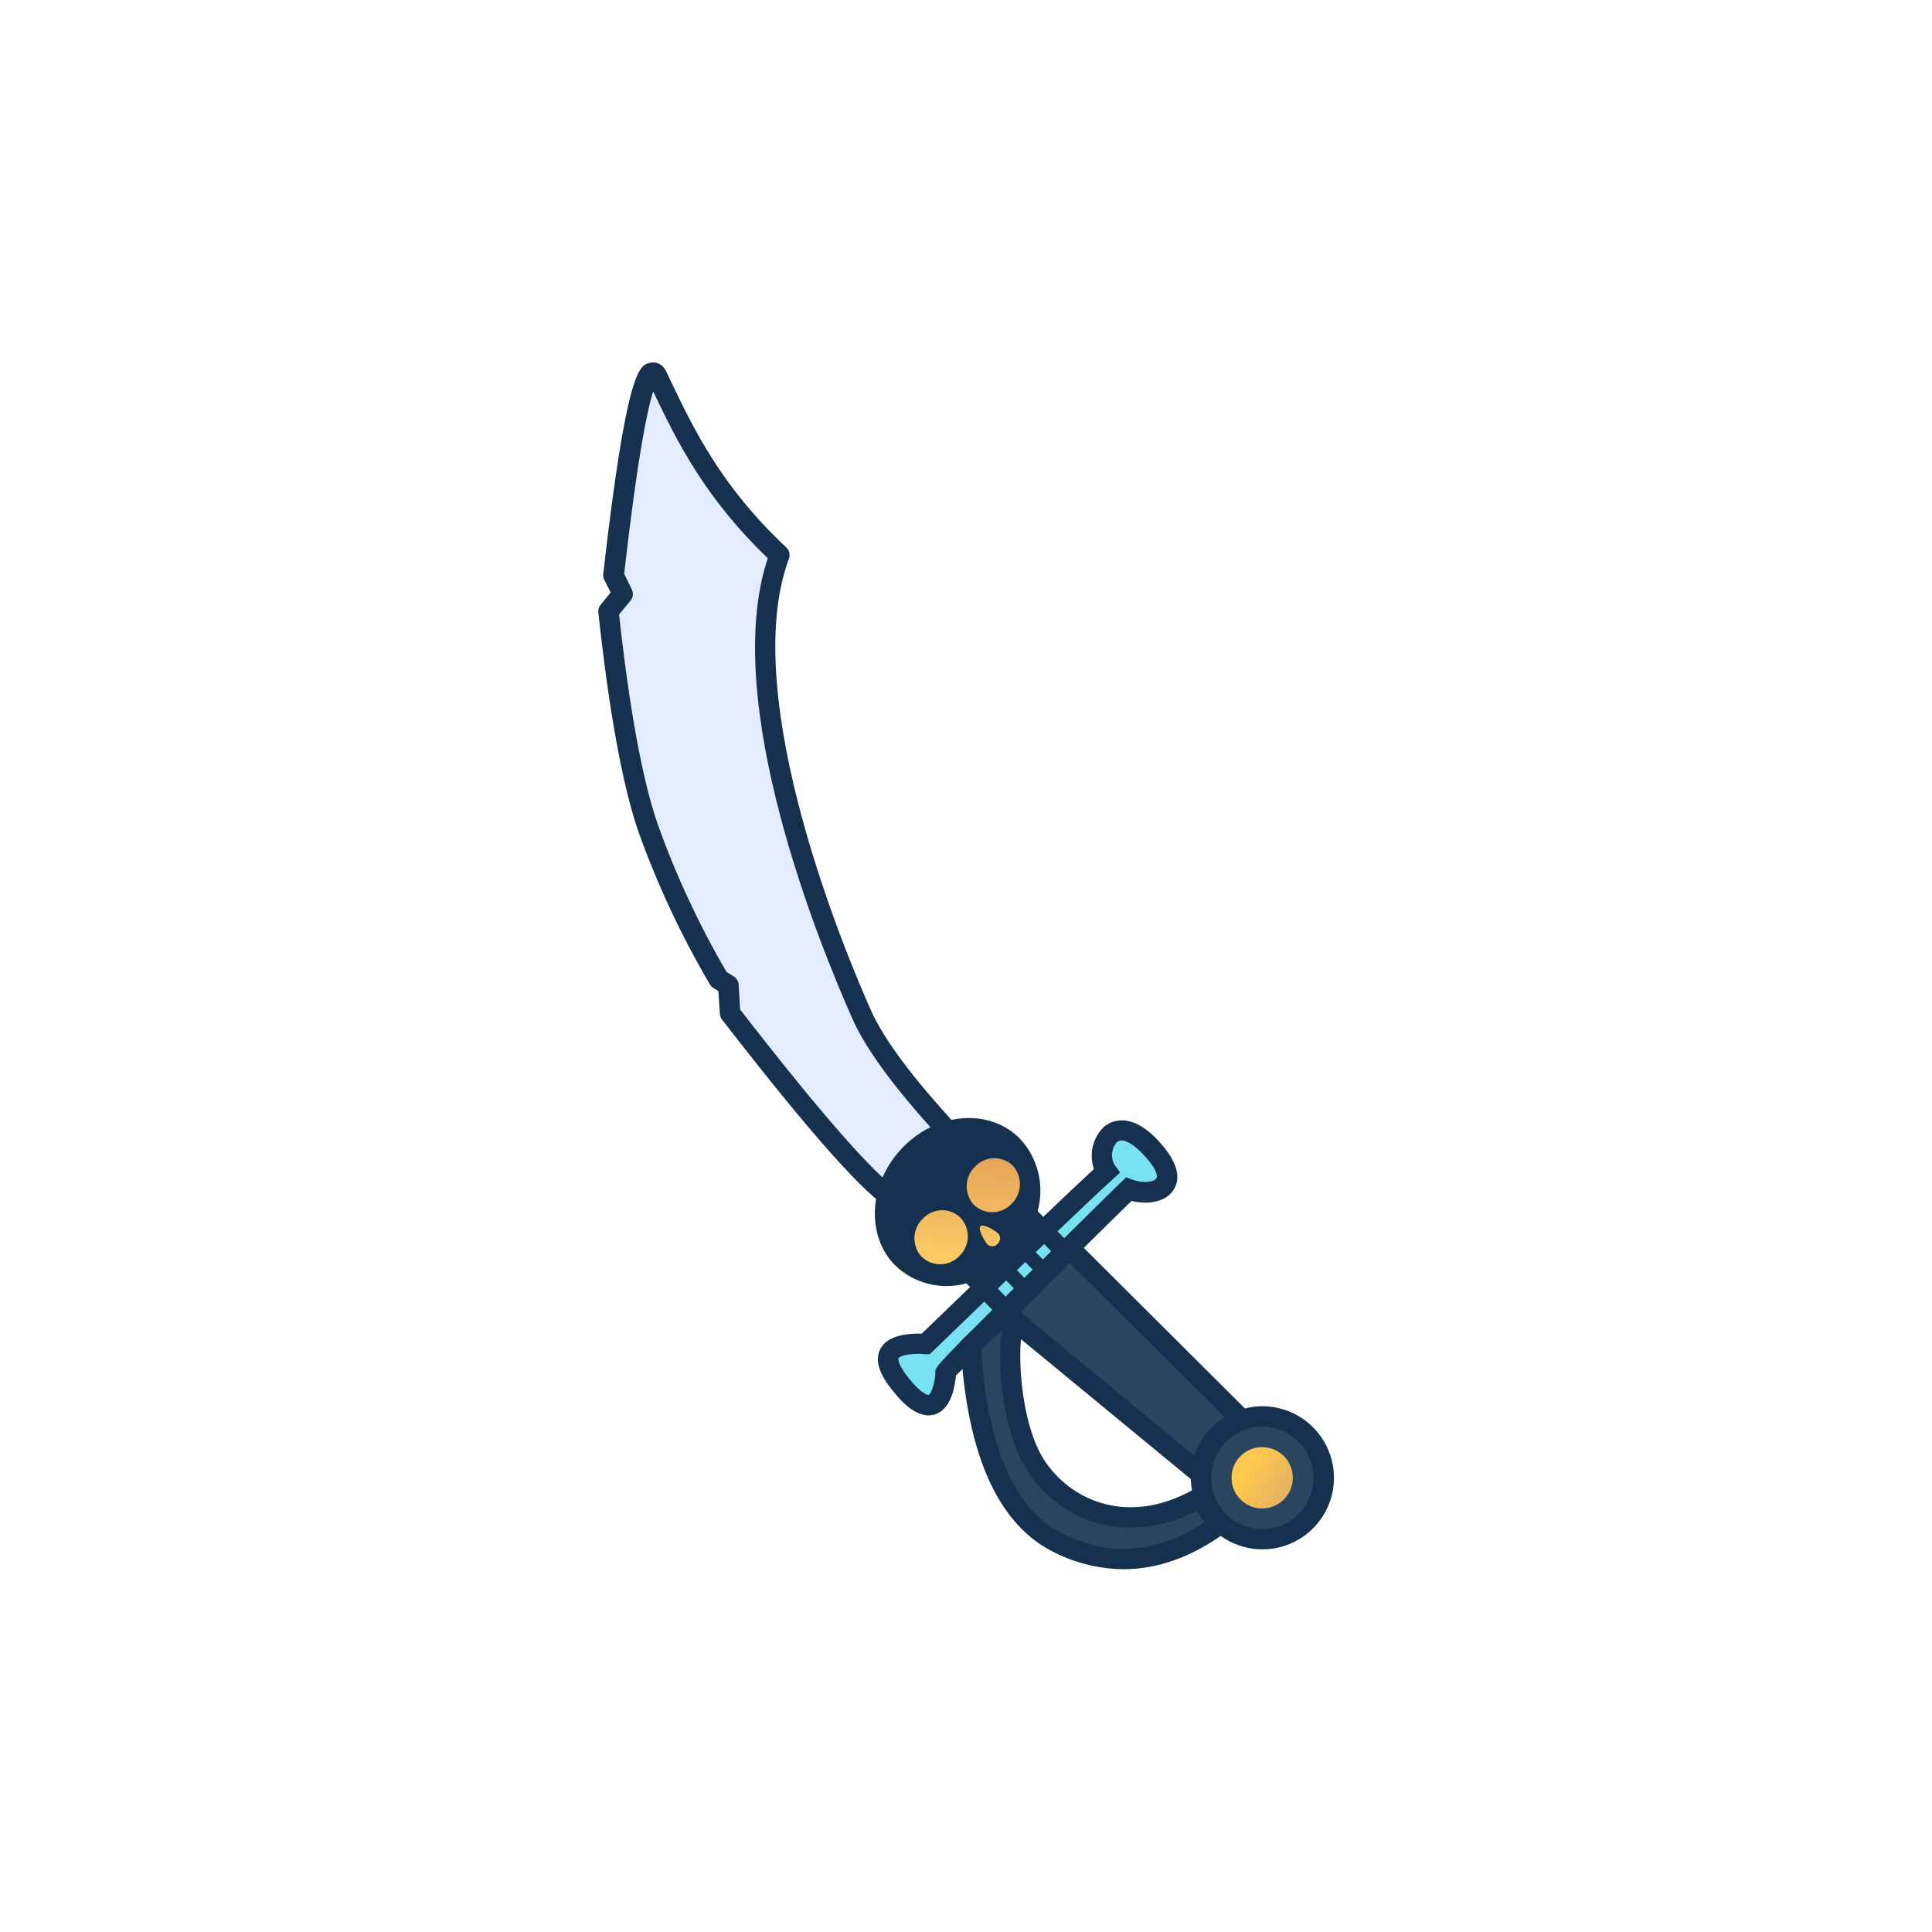
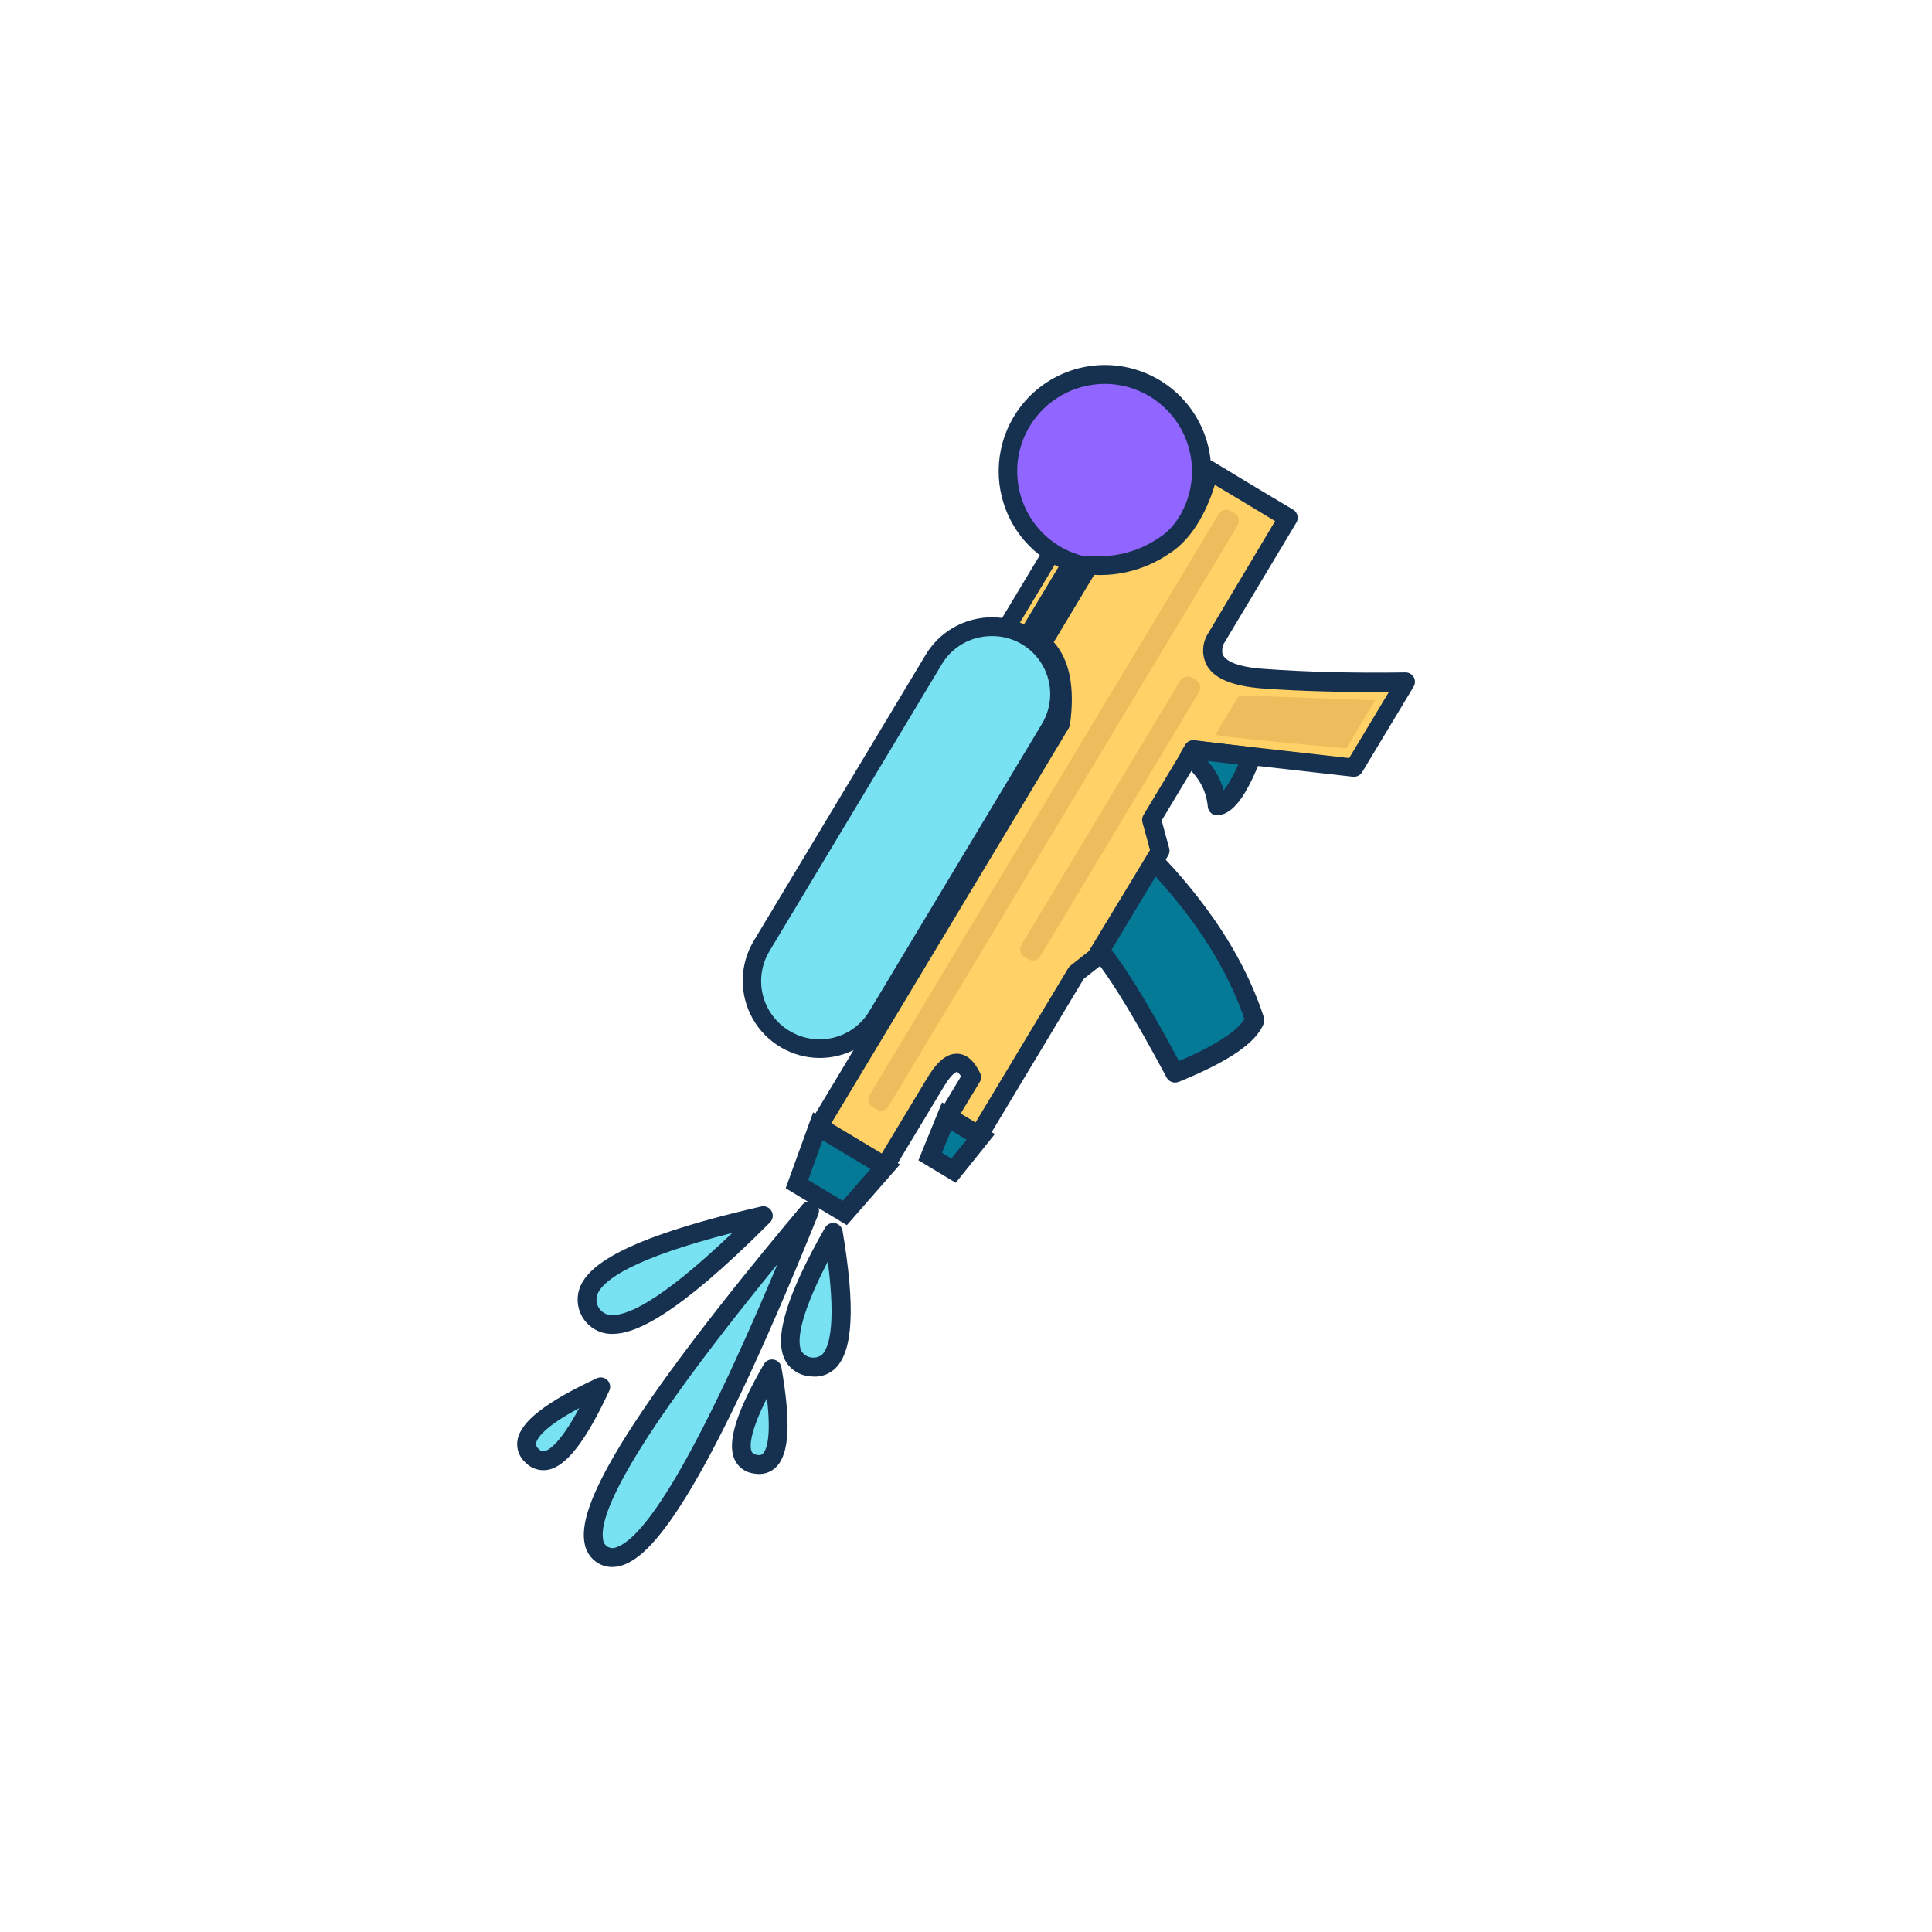
<svg xmlns="http://www.w3.org/2000/svg" id="Layer_1" data-name="Layer 1" viewBox="0 0 300 300">
-   <defs>
-     <linearGradient id="linear-gradient" x1="-216.89" y1="74.2" x2="-216.89" y2="75.39" gradientTransform="matrix(3.24, -5.19, -5.19, -3.24, 1287.62, -653.64)" gradientUnits="userSpaceOnUse">
-       <stop offset="0" stop-color="#e7b360" />
-       <stop offset="1" stop-color="#ffc94d" />
-     </linearGradient>
-     <linearGradient id="linear-gradient-2" x1="-204.51" y1="124.1" x2="-206.23" y2="122.54" gradientTransform="matrix(12.26, -12.26, -12.97, -12.97, 4269.11, -740.76)" gradientUnits="userSpaceOnUse">
-       <stop offset="0" stop-color="#c86e4c" />
-       <stop offset="1" stop-color="#ffd166" />
-     </linearGradient>
-   </defs>
-   <g id="item__2-2">
-     <polygon points="156.1 203.86 185.68 228.26 192.7 220.33 166.14 193.85 156.1 203.86" style="fill:#2a455f;fill-rule:evenodd" />
-     <path d="M185.85,230.45,153.74,204l12.4-12.37,28.75,28.65Zm-27.39-26.7,27,22.31,5-5.67-24.38-24.3Z" style="fill:#163150" />
-     <circle cx="195.99" cy="229.47" r="9.52" style="fill:#2a455f" />
-     <path d="M196,240.58a11,11,0,0,1-5.86-1.69,11.11,11.11,0,0,1-3.54-15.3h0a11.11,11.11,0,1,1,11.92,16.71A11.38,11.38,0,0,1,196,240.58Zm-6.71-15.31a7.94,7.94,0,1,0,5-3.53,7.94,7.94,0,0,0-5,3.53Z" style="fill:#163150" />
-     <circle cx="195.99" cy="229.47" r="4.76" style="fill:url(#linear-gradient)" />
-     <path d="M139.23,186.54c2.65-4.24,8.64-9.49,9.71-8.81s-11.11-11.18-15.07-20-21.08-49.23-12.81-71.44c-11-10.32-15.15-19.79-19.06-27.93q-2.73-3.91-6.71,31.05l1.4,2.89-2.21,2.68q2.47,22.89,6.1,33.56a138.13,138.13,0,0,0,11,23.57l1.48.92.28,4.35Q133.61,183.47,139.23,186.54Z" style="fill:#e3edff;fill-rule:evenodd" />
-     <path d="M139.23,188.13a1.6,1.6,0,0,1-.76-.2c-4-2.16-12.6-11.85-26.36-29.62a1.67,1.67,0,0,1-.33-.87l-.23-3.54-.79-.49a1.58,1.58,0,0,1-.53-.56A139.52,139.52,0,0,1,99.08,129c-2.44-7.19-4.52-18.6-6.17-33.9a1.58,1.58,0,0,1,.35-1.18L94.82,92l-1-2a1.63,1.63,0,0,1-.15-.87c3.64-31.88,5.63-32.39,7.23-32.79a2.16,2.16,0,0,1,2.36,1,1.27,1.27,0,0,1,.13.22l.66,1.39c3.71,7.75,7.91,16.54,18.06,26.07a1.6,1.6,0,0,1,.4,1.71c-8.06,21.65,9.22,62.31,12.77,70.24,2.86,6.41,10.28,14.54,13.44,18,1.79,2,2.39,2.62,1.47,3.73a1.67,1.67,0,0,1-1.55.52c-1.38.56-5.87,4.51-8.11,8.09A1.58,1.58,0,0,1,139.23,188.13Zm-24.31-31.38c14.2,18.32,20.83,25.25,23.9,27.61,1.68-2.2,4.79-5.69,7.46-7.33-3.34-3.66-10.83-11.92-13.86-18.7-5-11.25-20.65-49.27-13.2-71.65-9.86-9.49-14.11-18.18-17.79-25.89-.89,2.72-2.4,9.83-4.51,28.3l1.2,2.47a1.58,1.58,0,0,1-.21,1.7l-1.78,2.16c1.62,14.74,3.62,25.69,6,32.56a135.83,135.83,0,0,0,10.69,22.94l1.14.71a1.6,1.6,0,0,1,.74,1.25Z" style="fill:#163150" />
-     <path d="M146.86,213c.06,0-.34,9.79-6.53,2.57q-6.2-7.23,3.43-6.89,24.62-23.74,28.07-26.8c-2.16-2.91.67-10.1,6.67-3.88s.78,8.17-3.22,6.69C170.33,189.4,146.8,212.92,146.86,213Z" style="fill:#78e1f2;fill-rule:evenodd" />
-     <path d="M144.19,219.78c-2.31,0-4.34-2.37-5.06-3.22-1.62-1.88-3.62-4.65-2.48-7,1.06-2.18,4.06-2.51,6.48-2.48,14.43-13.92,23.41-22.5,26.74-25.56a6.25,6.25,0,0,1,1.56-6.56c.82-.69,3.83-2.6,8.21,1.93,3.82,4,3.51,6.47,2.58,7.89-1.26,1.94-4.06,2.3-6.51,1.7C170,192,151.38,210.59,148.44,213.6c0,.25-.06.51-.1.78-.4,2.94-1.52,4.76-3.23,5.27A3.3,3.3,0,0,1,144.19,219.78Zm-1.27-9.57c-3,0-3.4.68-3.41.69s-.31.87,2,3.59c1.66,1.94,2.55,2.15,2.68,2.11.49-.18,1.05-2.26,1.06-3.51-.08-.8.1-1,12.81-13.67,3-3,12.91-12.86,16.09-15.92l.72-.69.93.35c1.76.65,3.41.34,3.74-.15s-.11-1.79-2.21-3.95c-.62-.65-2.75-2.67-3.88-1.72a3.06,3.06,0,0,0-.37,3.56l.86,1.17-1.09,1c-2.28,2-11.71,11-28,26.75l-.49.47-.67,0Z" style="fill:#163150" />
-     <path d="M157.66,205.16c-1.57,2.51-1.11,16.37,3.47,22.9s14.15,10.84,25.24,4.48a14.69,14.69,0,0,0,3.11,4.08q-12.36,9-24.84,3.15t-13.91-30.85l5.37-5.06A13.45,13.45,0,0,1,157.66,205.16Z" style="fill:#2a455f;fill-rule:evenodd" />
-     <path d="M174.46,243.67A24.39,24.39,0,0,1,164,241.2c-8.85-4.16-13.84-15-14.82-32.19l0-.74,6.79-6.4,1,.65a12.3,12.3,0,0,1,1.79,1.47l1,.89L159,206c-1.13,1.82-.9,15,3.43,21.15s13.13,9.76,23.15,4l1.48-.85.74,1.54a13.19,13.19,0,0,0,2.79,3.63l1.34,1.31-1.52,1.11C185.15,241.74,179.81,243.67,174.46,243.67Zm-22.1-34.11c1,15.52,5.36,25.2,13,28.77,7.33,3.45,14.45,2.81,21.74-2a15.71,15.71,0,0,1-1.3-1.7c-11.18,5.64-21,1.33-25.93-5.7-4.13-5.88-5.21-17.18-4.24-22.44Z" style="fill:#163150" />
-     <path id="Fill-9-Copy" d="M150.31,199.09l4.71,5.09,1.84-1.79-2.4-2.48,1.64-1.84,2.4,2.49,1.15-1-2.4-2.48,1.63-1.84,2.4,2.48,1.16-1L160,194.26l1.64-1.83,2.4,2.48,1.62-1.46-4.92-5a11.68,11.68,0,0,0-2.73-11c-4.57-4.66-12.52-4.13-17.75,1.17s-5.77,13.38-1.2,18C141.9,199.48,146.36,200.05,150.31,199.09Z" style="fill-rule:evenodd;fill:url(#linear-gradient-2)" />
-     <path d="M143.12,195.17a4.25,4.25,0,0,1,.17-5.94,4.1,4.1,0,0,1,5.85-.16A4.24,4.24,0,0,1,149,195a4.1,4.1,0,0,1-5.85.17m10.21-1.91c-.38-.4-1.58-2.38-1.12-2.85s2.41.76,2.8,1.16a1.13,1.13,0,0,1-.13,1.56,1.09,1.09,0,0,1-1.55.13m-2.13-6.17a4.25,4.25,0,0,1,.18-5.94,4.08,4.08,0,0,1,5.84-.16,4.24,4.24,0,0,1-.17,5.93,4.1,4.1,0,0,1-5.85.17M139,196.46a11.44,11.44,0,0,0,11.06,2.82l5,5.09,2-2.08-2.44-2.53,1.28-1.29,2.44,2.52L160,199.4l-2.44-2.52,1.28-1.3,2.44,2.52,1.57-1.59L160.4,194l1.28-1.3,2.44,2.52,2-2.07-5-5.09a11.84,11.84,0,0,0-2.74-11.24c-4.65-4.73-12.76-4.17-18.11,1.26s-5.93,13.66-1.29,18.39" style="fill:#163150;fill-rule:evenodd" />
+   <g id="item__2-1">
+     <path d="M137.4,167.07,180,96.18a1.2,1.2,0,0,1,1.64-.4h0a1.2,1.2,0,0,1,.4,1.64L139.45,168.3a1.19,1.19,0,0,1-1.64.41h0A1.19,1.19,0,0,1,137.4,167.07Z" style="fill:#d8d8d8;fill-rule:evenodd" />
+     <path d="M138.42,169.4a1.69,1.69,0,0,1-.87-.25,1.66,1.66,0,0,1-.78-1.05,1.71,1.71,0,0,1,.19-1.29l42.6-70.89a1.7,1.7,0,0,1,2.34-.58,1.69,1.69,0,0,1,.58,2.34l-42.59,70.89a1.7,1.7,0,0,1-1,.78A2,2,0,0,1,138.42,169.4Zm-.58-2.06a.7.7,0,0,0,.23.93.68.68,0,0,0,.52.08A.67.67,0,0,0,139,168L181.6,97.15a.65.65,0,0,0,.08-.51.63.63,0,0,0-.31-.42.67.67,0,0,0-.93.23Z" style="fill:#979797" />
+     <rect x="149.13" y="91.09" width="23.92" height="3.42" transform="translate(-1.42 183.09) rotate(-59)" style="fill:#ffd166" />
+     <path d="M156.87,105.81l-5.28-3.17,13.73-22.85L170.6,83Zm-1.52-4.1.58.35L166.85,83.9l-.59-.35Z" style="fill:#163150" />
+     <circle cx="171.57" cy="73.18" r="15.04" style="fill:#9165ff" />
+     <path d="M171.55,89.68a16.5,16.5,0,0,1-14.12-25h0a16.5,16.5,0,1,1,14.12,25Zm0-30.07a13.64,13.64,0,0,0-11.66,6.58h0a13.57,13.57,0,1,0,11.66-6.58Z" style="fill:#163150" />
+     <path d="M174.1,128.69c3.09,2.86,15.73,14.24,20.75,29.69q-1.51,3.81-12.4,8.25-10.14-19-14.13-21.37t1.6-15.69Q171,125.84,174.1,128.69Z" style="fill:#057a97;fill-rule:evenodd" />
+     <path d="M182.45,168.1a1.48,1.48,0,0,1-1.29-.77c-8.23-15.4-11.94-19.82-13.6-20.81-3.46-2.08-3.14-7.65,1-17.52a3.85,3.85,0,0,1,2.47-2.91c1.85-.51,3.51,1,4.06,1.53l.24.22c10.54,9.72,17.58,19.85,20.91,30.09a1.5,1.5,0,0,1,0,1c-1.19,3-5.39,5.87-13.2,9.06A1.55,1.55,0,0,1,182.45,168.1Zm-10.64-39.18a2.94,2.94,0,0,0-.48,1.06c-4.79,11.41-2.94,13.62-2.26,14,1.82,1.1,5.24,4.45,14,20.77,7.06-3,9.4-5.23,10.16-6.5-3.24-9.57-9.94-19.08-19.92-28.28l-.24-.22C172.27,129,171.86,128.93,171.81,128.92Z" style="fill:#163150" />
+     <path d="M118.27,146.92,145,102.4a10.51,10.51,0,0,1,14.41-3.6h0A10.52,10.52,0,0,1,163,113.21l-26.76,44.52a10.49,10.49,0,0,1-14.4,3.59h0A10.49,10.49,0,0,1,118.27,146.92Z" style="fill:#78e1f2;fill-rule:evenodd" />
+     <path d="M127.25,164.28A12,12,0,0,1,117,146.17l26.76-44.53a12,12,0,0,1,16.41-4.09A12,12,0,0,1,164.27,114l-26.75,44.53A12,12,0,0,1,127.25,164.28ZM154,98.77a9.28,9.28,0,0,0-2.21.27,8.93,8.93,0,0,0-5.55,4.11l-26.75,44.53a9,9,0,0,0,3.09,12.39A9,9,0,0,0,135,157l26.75-44.53A9,9,0,0,0,154,98.77Z" style="fill:#163150" />
+     <path d="M127,175.07l37.7-62.75q1.22-8.86-2.92-12.37l7.32-12.19a17.6,17.6,0,0,0,11.55-3C185,82.15,187,76.16,187.76,73q5.15,3.14,12.28,7.38l-11.4,19q-2,5.3,7.59,6t22,.54l-8,13.28-24.92-2.81-6.52,10.85,1.34,4.9-9.93,16.52-3.05,2.41-15.32,25.5-4.82-2.9,3.89-6.47q-2.28-4.71-5.58.78l-8,13.28Z" style="fill:#ffd166;fill-rule:evenodd" />
+     <path d="M137.36,182.74a1.44,1.44,0,0,1-.75-.21l-10.34-6.21a1.46,1.46,0,0,1-.5-2l37.55-62.49c.66-5.19-.16-8.81-2.46-10.75a1.48,1.48,0,0,1-.3-1.88L167.88,87a1.43,1.43,0,0,1,1.35-.71,16.23,16.23,0,0,0,10.68-2.75c4.24-2.6,6-9,6.42-10.86a1.47,1.47,0,0,1,2.19-.92q5.14,3.14,12.27,7.37a1.45,1.45,0,0,1,.67.9,1.47,1.47,0,0,1-.16,1.12L190,100c-.43,1.19-.11,1.7,0,1.87.39.62,1.74,1.7,6.38,2,6.36.47,13.7.66,21.87.54h0a1.46,1.46,0,0,1,1.26,2.21l-8,13.29a1.49,1.49,0,0,1-1.42.7l-24-2.71-5.71,9.51,1.17,4.3a1.43,1.43,0,0,1-.16,1.14l-9.92,16.52a1.44,1.44,0,0,1-.35.39l-2.84,2.24-15.18,25.27a1.47,1.47,0,0,1-2,.5l-4.82-2.9a1.4,1.4,0,0,1-.67-.9,1.45,1.45,0,0,1,.16-1.11l3.46-5.74c-.34-.52-.58-.67-.64-.68h0s-.69.07-2,2.24l-8,13.28a1.45,1.45,0,0,1-.9.67A1.47,1.47,0,0,1,137.36,182.74ZM129,174.56l7.82,4.71,7.23-12c1-1.61,2.53-3.75,4.64-3.65,1.39.06,2.57,1.07,3.5,3a1.45,1.45,0,0,1-.06,1.4L149,173.19l2.31,1.39,14.57-24.25a1.44,1.44,0,0,1,.35-.39l2.84-2.24L178.57,132l-1.17-4.31a1.48,1.48,0,0,1,.16-1.14l6.52-10.84a1.46,1.46,0,0,1,1.42-.71l24,2.71,6.15-10.23c-7.22,0-13.76-.14-19.51-.57-4.58-.34-7.4-1.45-8.63-3.4a4.91,4.91,0,0,1-.22-4.6,1.63,1.63,0,0,1,.11-.23L198,80.91c-3.5-2.09-6.61-4-9.36-5.62-1,3.26-3.11,8.23-7.22,10.76a19,19,0,0,1-11.52,3.22l-6.27,10.44c2.46,2.75,3.31,7.05,2.52,12.8a1.4,1.4,0,0,1-.2.56Z" style="fill:#163150" />
+     <path d="M184.74,117.4c2.59,2.3,4,4.61,4.29,7.74q2.4-.18,5.35-7.63l-9-1.1Z" style="fill:#057a97;fill-rule:evenodd" />
+     <path d="M189,126.6a1.45,1.45,0,0,1-1.45-1.32c-.26-2.64-1.37-4.61-3.81-6.79a1.47,1.47,0,0,1-.29-1.85l.6-1a1.43,1.43,0,0,1,1.43-.69l9.05,1.1a1.44,1.44,0,0,1,1.08.7,1.47,1.47,0,0,1,.1,1.29c-2.27,5.75-4.31,8.38-6.6,8.55Zm-1.49-8.45a12,12,0,0,1,2.52,4.58,19.27,19.27,0,0,0,2.23-4Z" style="fill:#163150" />
+     <path d="M144.44,179.56l3.63,2.18,4.21-5.21-5.3-3.19Z" style="fill:#057a97;fill-rule:evenodd" />
+     <path d="M148.41,183.66l-5.8-3.49,3.67-9,8.2,4.93ZM146.27,179l1.46.88,2.36-2.91-2.4-1.44Z" style="fill:#163150" />
+     <path d="M123.75,183.87l7.45,4.48,6.25-7.18L127,174.89Z" style="fill:#057a97;fill-rule:evenodd" />
+     <path d="M131.5,190.24,122,184.51l4.27-11.79,13.48,8.1Zm-6-7,5.36,3.22,4.3-4.93-7.43-4.47Z" style="fill:#163150" />
+     <rect x="109.6" y="124.09" width="107.99" height="3.42" rx="1.37" transform="translate(-28.49 201.24) rotate(-59)" style="fill:#ebbd5c" />
+     <rect x="147.1" y="125.39" width="50.58" height="3.42" rx="1.37" transform="translate(-25.34 209.4) rotate(-59)" style="fill:#ebbd5c" />
+     <path d="M188.73,114.12q.48-.91,3.7-6.15l21.09.79-4.47,7.44Q190.59,114.54,188.73,114.12Z" style="fill:#ebbd5c;fill-rule:evenodd" />
+     <path d="M125.72,188Q85.1,236.35,93.6,241.45T125.72,188Z" style="fill:#78e1f2;fill-rule:evenodd" />
+     <path d="M95.06,243.32a4.27,4.27,0,0,1-2.22-.61,4.47,4.47,0,0,1-2.09-3.2c-.73-4.36,2-14.53,33.85-52.46a1.47,1.47,0,0,1,2.48,1.49c-18.53,45.93-26.25,53.11-30.43,54.51A5,5,0,0,1,95.06,243.32Zm25.65-47C97.42,224.82,93,235.31,93.64,239a1.47,1.47,0,0,0,2.08,1.25C99.29,239.08,106.48,230.27,120.71,196.33Z" style="fill:#163150" />
+     <path d="M118.54,188.77q-31.22,7.14-26.9,14.91T118.54,188.77Z" style="fill:#78e1f2;fill-rule:evenodd" />
+     <path d="M95.1,207.13a6.61,6.61,0,0,1-.93-.06,5.33,5.33,0,0,1-4.06-7.33c1.27-2.86,5.57-7.24,28.1-12.4a1.47,1.47,0,0,1,1.37,2.46C104.76,204.68,98.45,207.13,95.1,207.13Zm18.62-15.69c-15.43,3.94-20,7.29-20.94,9.49a2.41,2.41,0,0,0,1.8,3.24C97,204.53,102.2,202.43,113.72,191.44Z" style="fill:#163150" />
+     <path d="M129.34,191.36q-11.09,19.56-3.68,20.86T129.34,191.36Z" style="fill:#78e1f2;fill-rule:evenodd" />
+     <path d="M126.45,213.76a6.55,6.55,0,0,1-1-.09,4.67,4.67,0,0,1-3.62-2.62c-1.64-3.48.36-10,6.28-20.41a1.47,1.47,0,0,1,2.72.47c2,11.85,1.64,18.63-1.08,21.33A4.5,4.5,0,0,1,126.45,213.76Zm2.09-17.86c-4.8,9.26-4.68,12.67-4.1,13.9a2.21,2.21,0,0,0,3.2.56C128.61,209.4,129.89,206.24,128.54,195.9Z" style="fill:#163150" />
+     <path d="M119.89,212.55q-8,13.86-2.61,14.81T119.89,212.55Z" style="fill:#78e1f2;fill-rule:evenodd" />
+     <path d="M117.87,228.88a5.18,5.18,0,0,1-.85-.08,3.78,3.78,0,0,1-2.94-2.14c-1.23-2.63.21-7.34,4.54-14.84a1.47,1.47,0,0,1,2.71.47c1.5,8.53,1.25,13.46-.8,15.5A3.65,3.65,0,0,1,117.87,228.88Zm1.22-11.78c-2.88,5.73-2.65,7.7-2.36,8.32.06.13.18.39.8.5s.82-.09.93-.2C118.94,225.24,119.83,223.47,119.09,217.1Z" style="fill:#163150" />
+     <path d="M93.21,215.38Q78.72,222.15,82.58,226T93.21,215.38Z" style="fill:#78e1f2;fill-rule:evenodd" />
+     <path d="M84.33,228.29a3.85,3.85,0,0,1-2.79-1.24,3.77,3.77,0,0,1-1.18-3.45c.5-2.85,4.39-5.89,12.23-9.54a1.46,1.46,0,0,1,2,1.94c-3.66,7.85-6.69,11.73-9.55,12.24A4.43,4.43,0,0,1,84.33,228.29Zm5.61-9.64c-5.64,3-6.58,4.79-6.7,5.46,0,.15-.07.42.38.87s.72.4.86.37C85.16,225.23,86.9,224.29,89.94,218.65Z" style="fill:#163150" />
  </g>
</svg>
